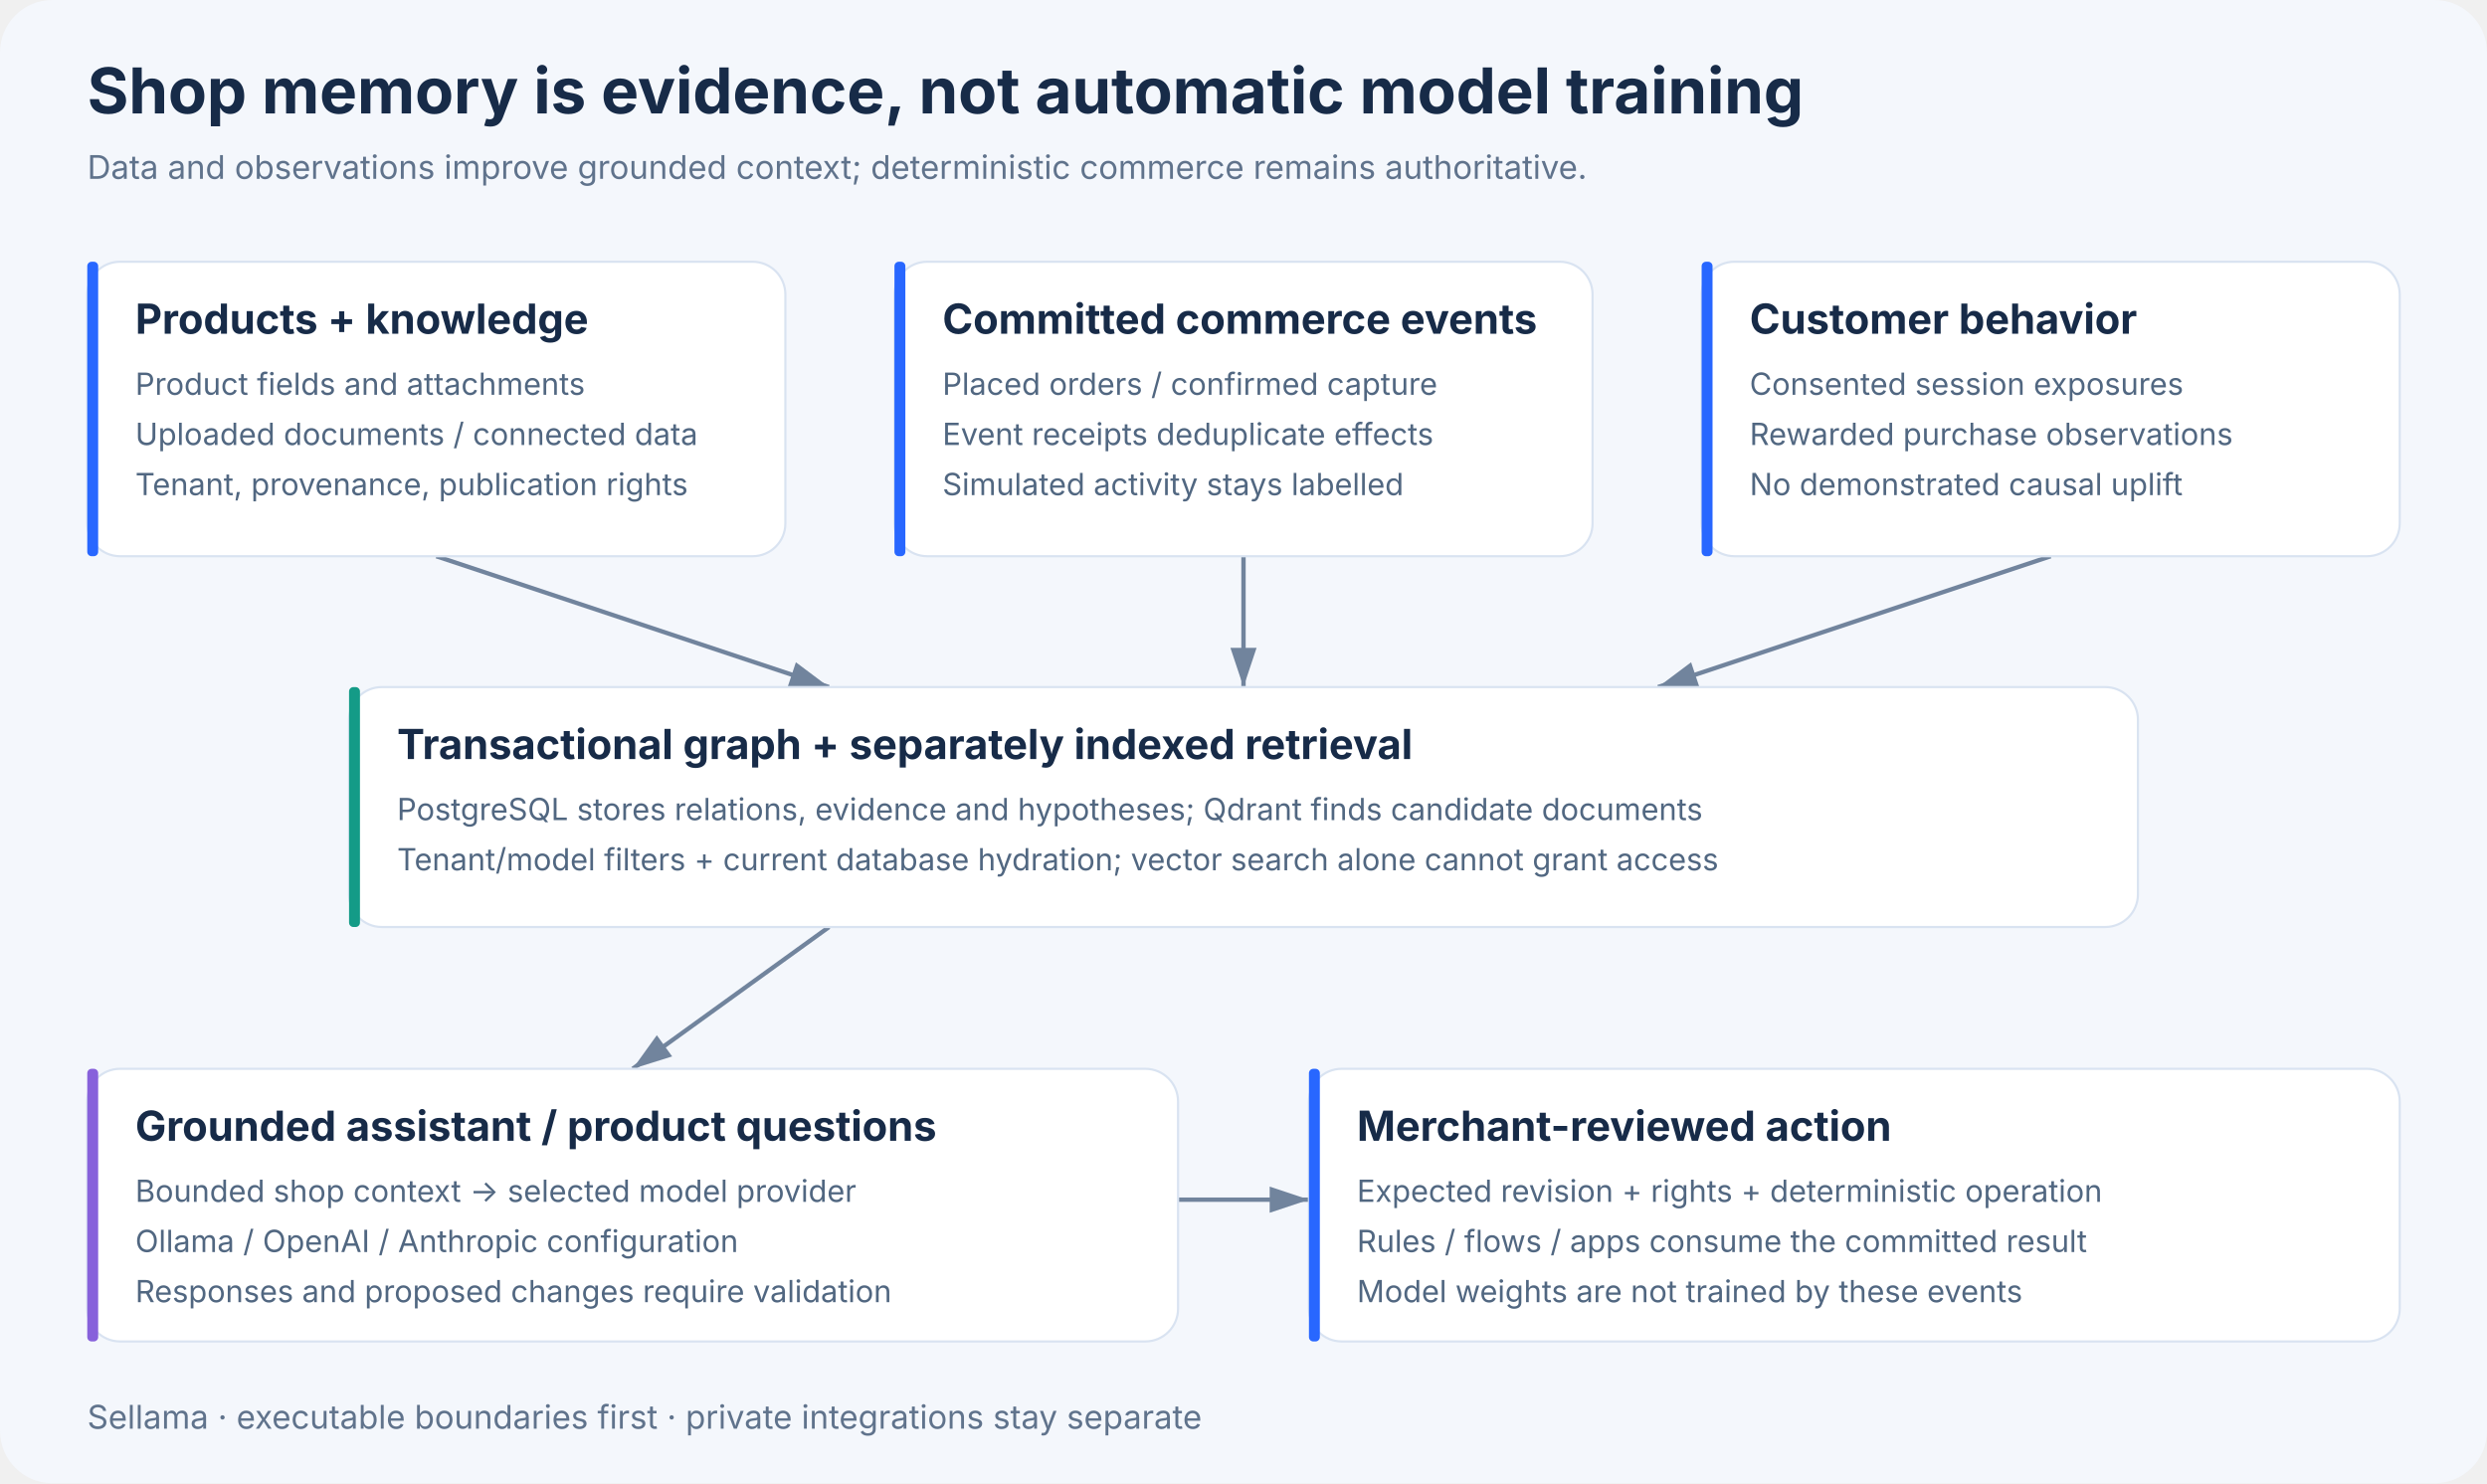
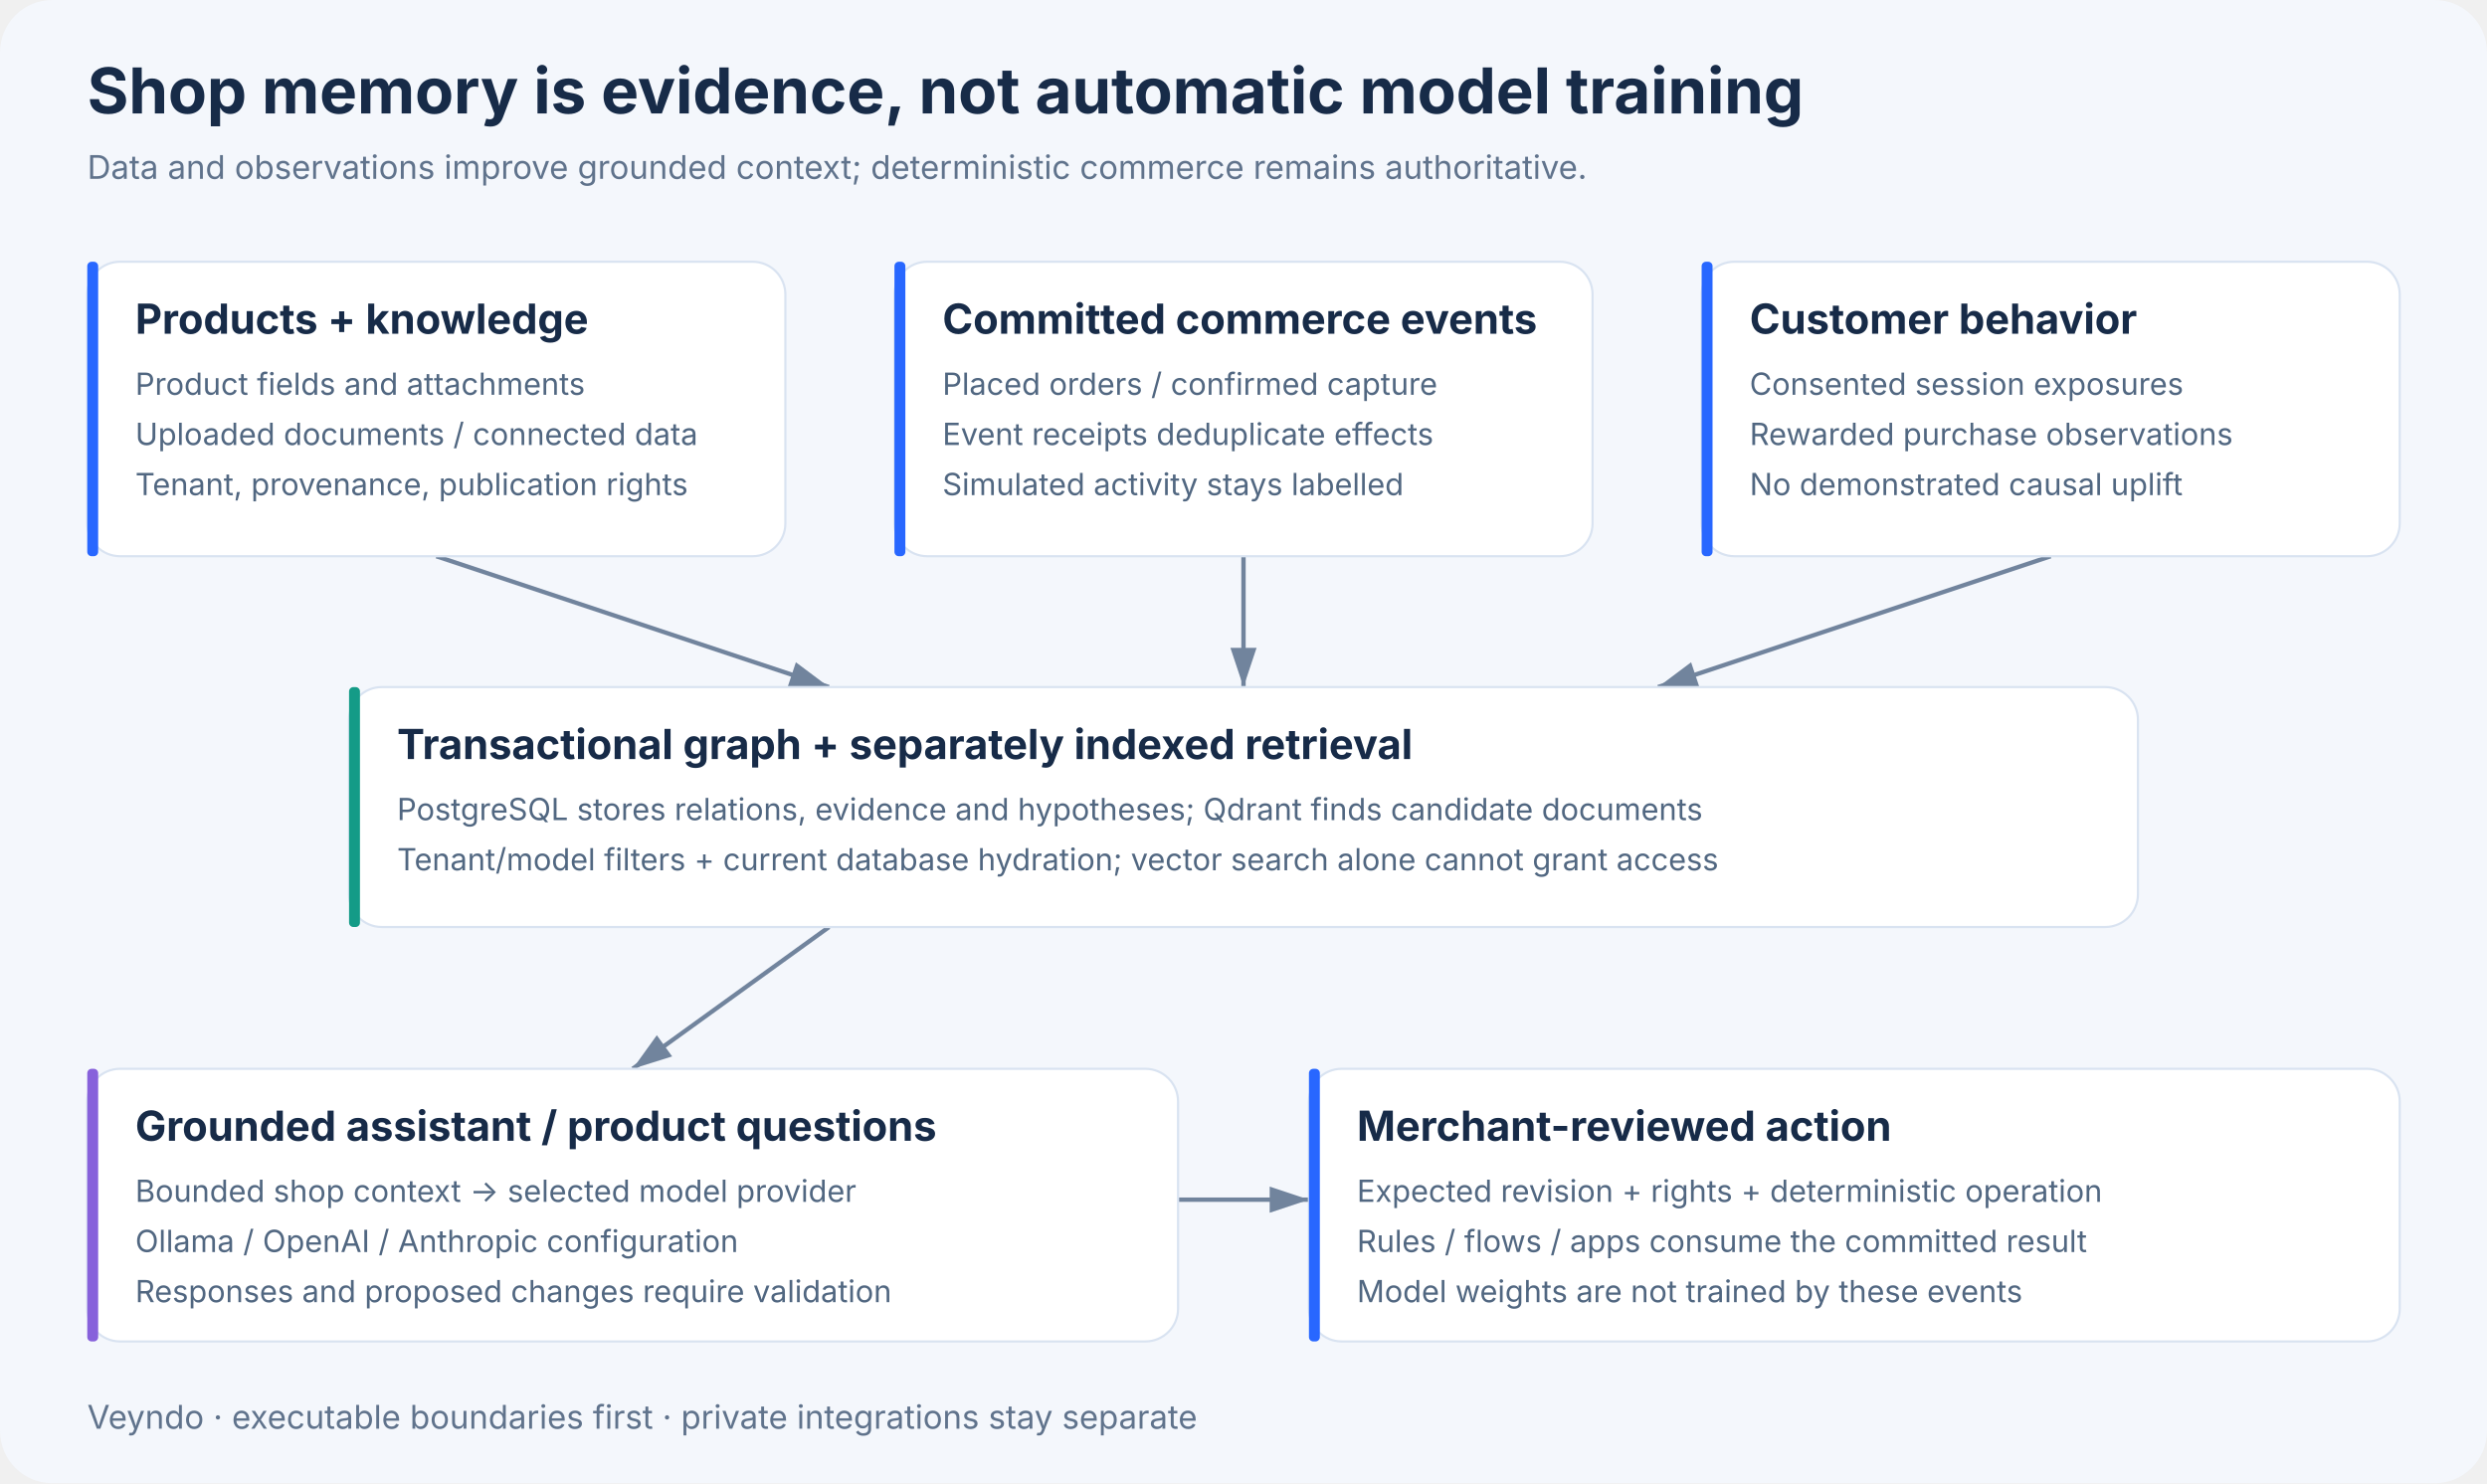
<svg xmlns="http://www.w3.org/2000/svg" viewBox="0 0 1140 680" role="img" aria-labelledby="title description">
  <defs>
    <marker id="arrow" markerWidth="10" markerHeight="10" refX="9" refY="3" orient="auto" markerUnits="strokeWidth">
      <path d="M0,0 L0,6 L9,3 z" fill="#71849d" />
    </marker>
  </defs>
  <rect width="1140" height="680" rx="24" fill="#f4f7fc" />
  <style>text{font-family:Inter,system-ui,sans-serif}.title{font-size:29px;font-weight:700;fill:#172b48}.sub{font-size:15px;fill:#60738c}.head{font-size:19px;font-weight:650;fill:#172b48}.line{font-size:14px;fill:#516781}.tag{font-size:12px;fill:#2163d8;font-weight:650}</style>
  <text x="40" y="52" class="title">Shop memory is evidence, not automatic model training</text>
  <text x="40" y="82" class="sub">Data and observations improve grounded context; deterministic commerce remains authoritative.</text>
  <path d="M200 255 L380 315" stroke="#71849d" stroke-width="2" fill="none" marker-end="url(#arrow)" />
  <path d="M570 255 L570 315" stroke="#71849d" stroke-width="2" fill="none" marker-end="url(#arrow)" />
  <path d="M940 255 L760 315" stroke="#71849d" stroke-width="2" fill="none" marker-end="url(#arrow)" />
  <path d="M380 425 L290 490" stroke="#71849d" stroke-width="2" fill="none" marker-end="url(#arrow)" />
  <path d="M540 550 L600 550" stroke="#71849d" stroke-width="2" fill="none" marker-end="url(#arrow)" />
  <rect x="40" y="120" width="320" height="135" rx="15" fill="white" stroke="#d9e3f1" />
  <rect x="40" y="120" width="5" height="135" rx="2" fill="#2867ff" />
  <text x="62" y="153" class="head">Products + knowledge</text>
  <text x="62" y="181" class="line">Product fields and attachments</text>
  <text x="62" y="204" class="line">Uploaded documents / connected data</text>
  <text x="62" y="227" class="line">Tenant, provenance, publication rights</text>
  <rect x="410" y="120" width="320" height="135" rx="15" fill="white" stroke="#d9e3f1" />
  <rect x="410" y="120" width="5" height="135" rx="2" fill="#2867ff" />
  <text x="432" y="153" class="head">Committed commerce events</text>
  <text x="432" y="181" class="line">Placed orders / confirmed capture</text>
  <text x="432" y="204" class="line">Event receipts deduplicate effects</text>
  <text x="432" y="227" class="line">Simulated activity stays labelled</text>
  <rect x="780" y="120" width="320" height="135" rx="15" fill="white" stroke="#d9e3f1" />
  <rect x="780" y="120" width="5" height="135" rx="2" fill="#2867ff" />
  <text x="802" y="153" class="head">Customer behavior</text>
  <text x="802" y="181" class="line">Consented session exposures</text>
  <text x="802" y="204" class="line">Rewarded purchase observations</text>
  <text x="802" y="227" class="line">No demonstrated causal uplift</text>
  <rect x="160" y="315" width="820" height="110" rx="15" fill="white" stroke="#d9e3f1" />
  <rect x="160" y="315" width="5" height="110" rx="2" fill="#149b87" />
  <text x="182" y="348" class="head">Transactional graph + separately indexed retrieval</text>
  <text x="182" y="376" class="line">PostgreSQL stores relations, evidence and hypotheses; Qdrant finds candidate documents</text>
  <text x="182" y="399" class="line">Tenant/model filters + current database hydration; vector search alone cannot grant access</text>
  <rect x="40" y="490" width="500" height="125" rx="15" fill="white" stroke="#d9e3f1" />
  <rect x="40" y="490" width="5" height="125" rx="2" fill="#8761db" />
  <text x="62" y="523" class="head">Grounded assistant / product questions</text>
  <text x="62" y="551" class="line">Bounded shop context → selected model provider</text>
  <text x="62" y="574" class="line">Ollama / OpenAI / Anthropic configuration</text>
  <text x="62" y="597" class="line">Responses and proposed changes require validation</text>
  <rect x="600" y="490" width="500" height="125" rx="15" fill="white" stroke="#d9e3f1" />
  <rect x="600" y="490" width="5" height="125" rx="2" fill="#2867ff" />
  <text x="622" y="523" class="head">Merchant-reviewed action</text>
  <text x="622" y="551" class="line">Expected revision + rights + deterministic operation</text>
  <text x="622" y="574" class="line">Rules / flows / apps consume the committed result</text>
  <text x="622" y="597" class="line">Model weights are not trained by these events</text>
-   <text x="40" y="655" class="sub">Sellama · executable boundaries first · private integrations stay separate</text>
+   <text x="40" y="655" class="sub">Veyndo · executable boundaries first · private integrations stay separate</text>
</svg>
